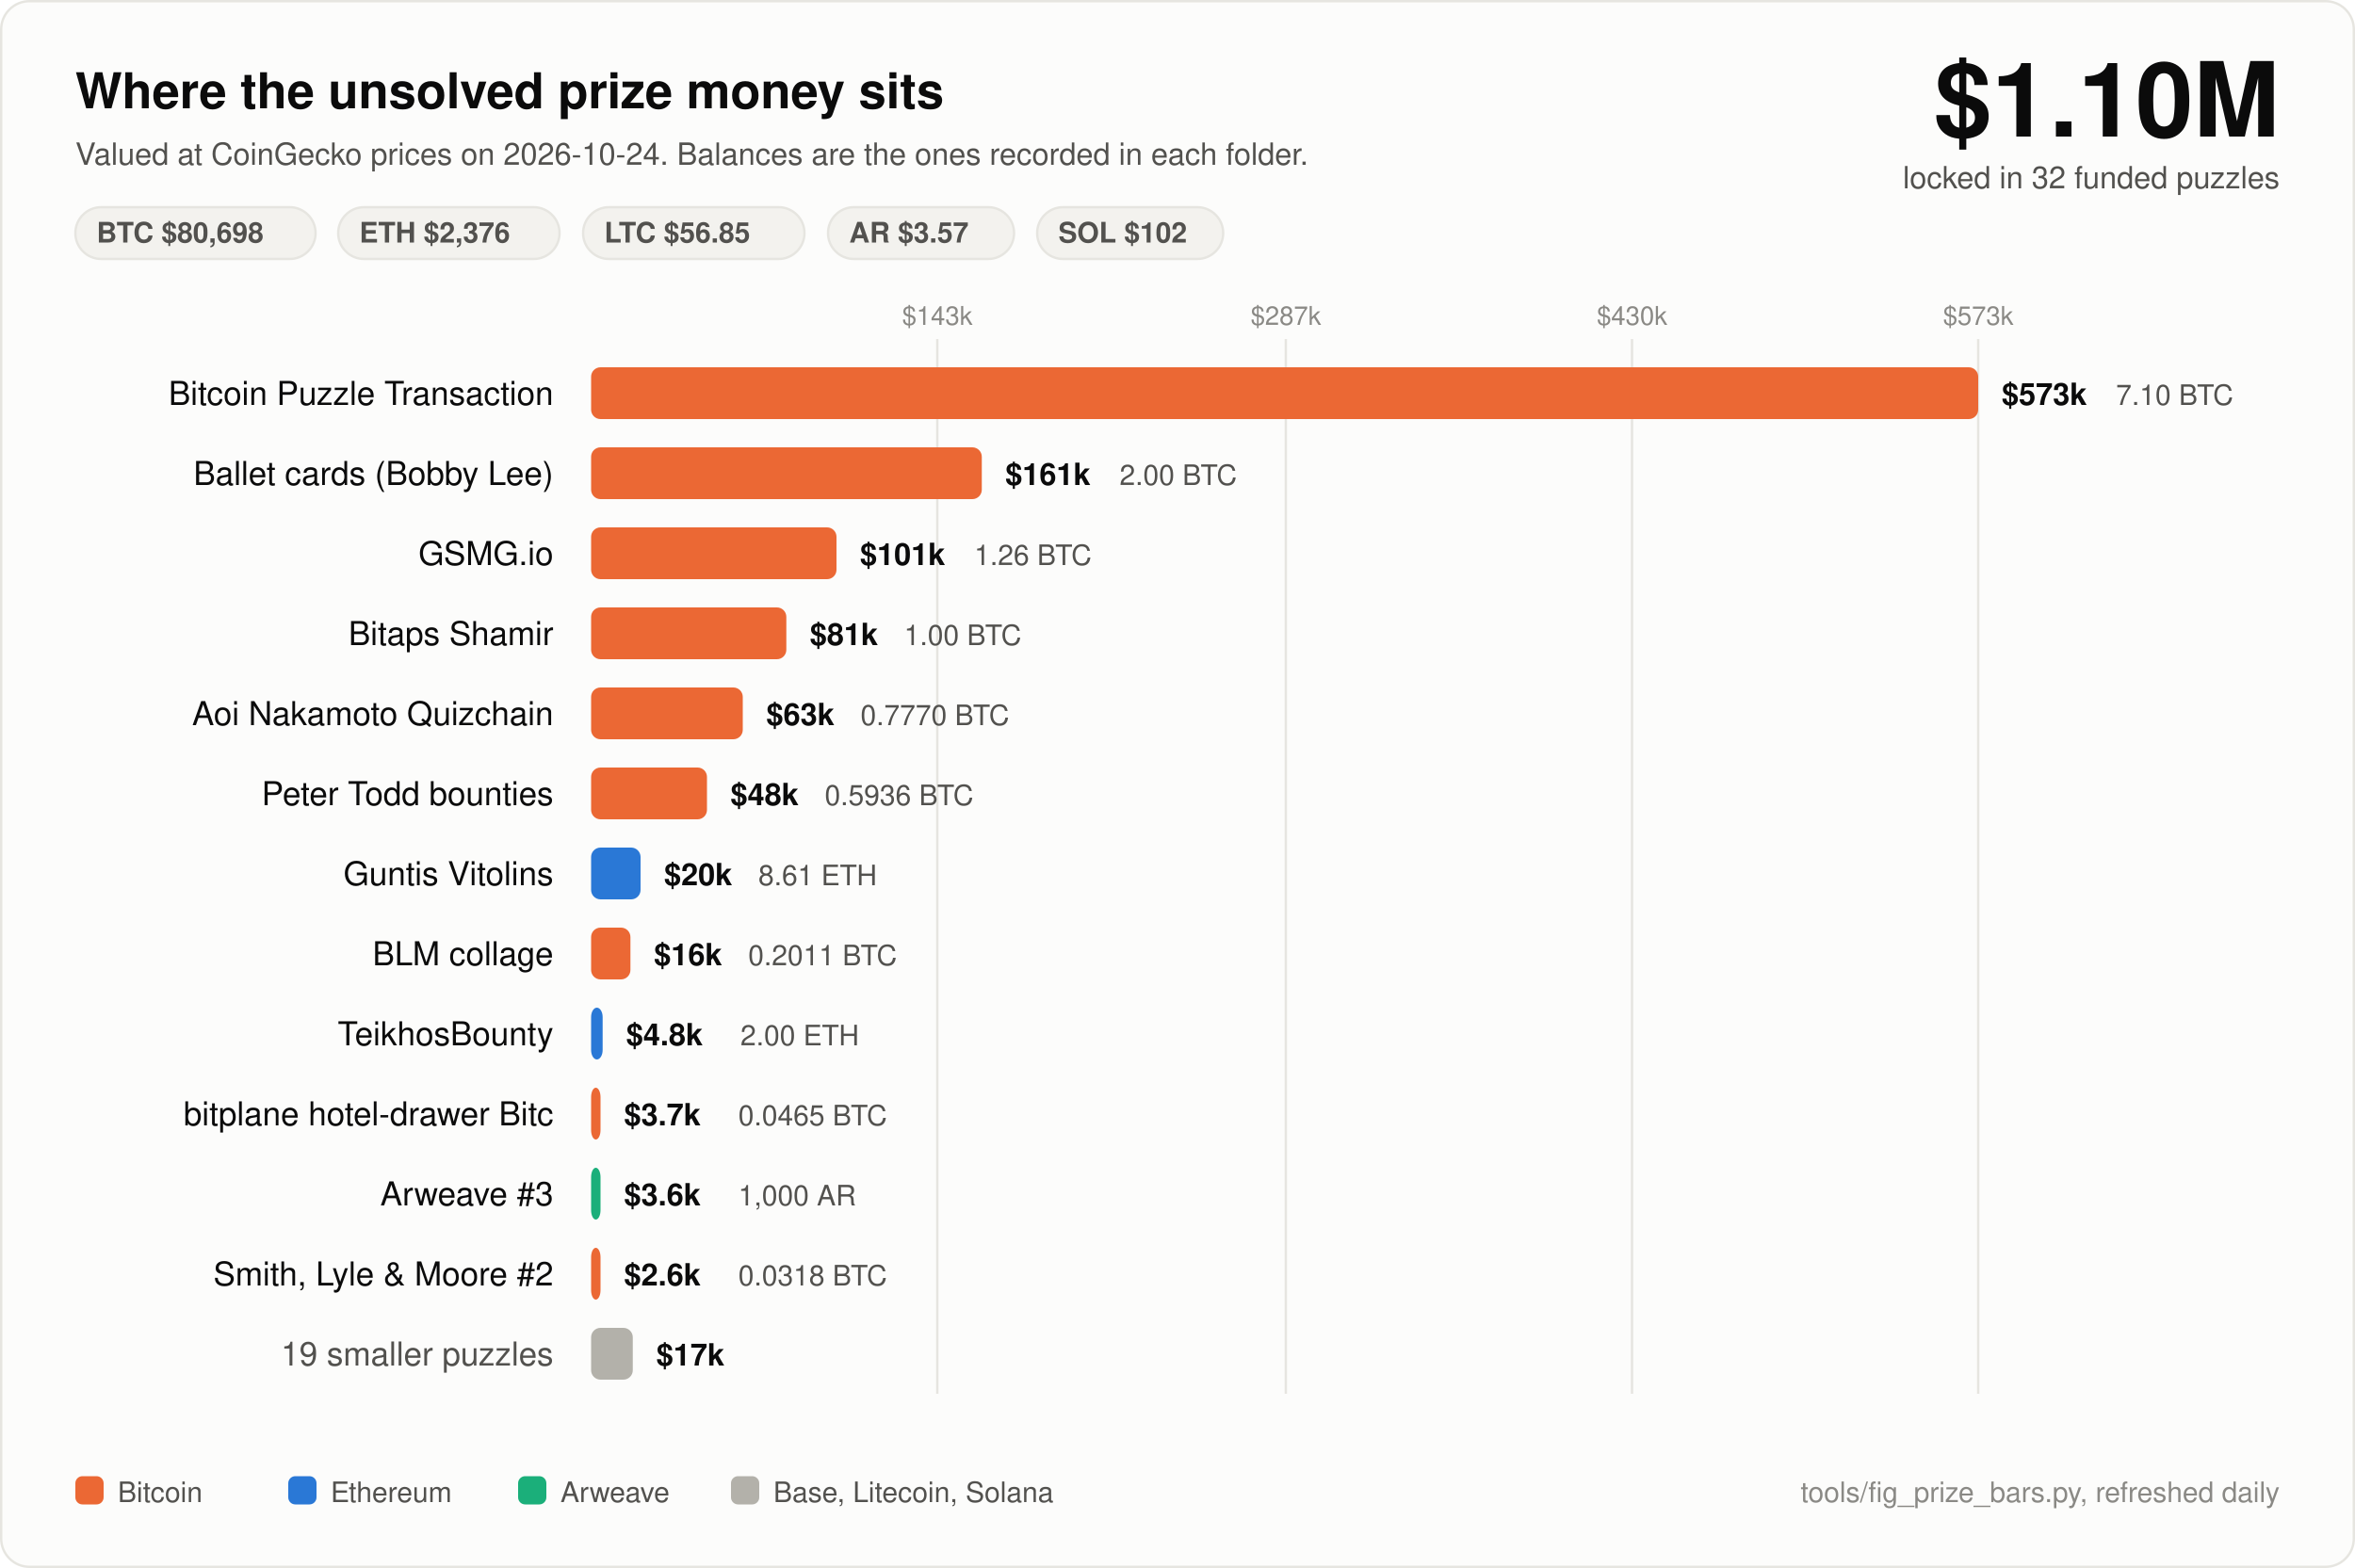
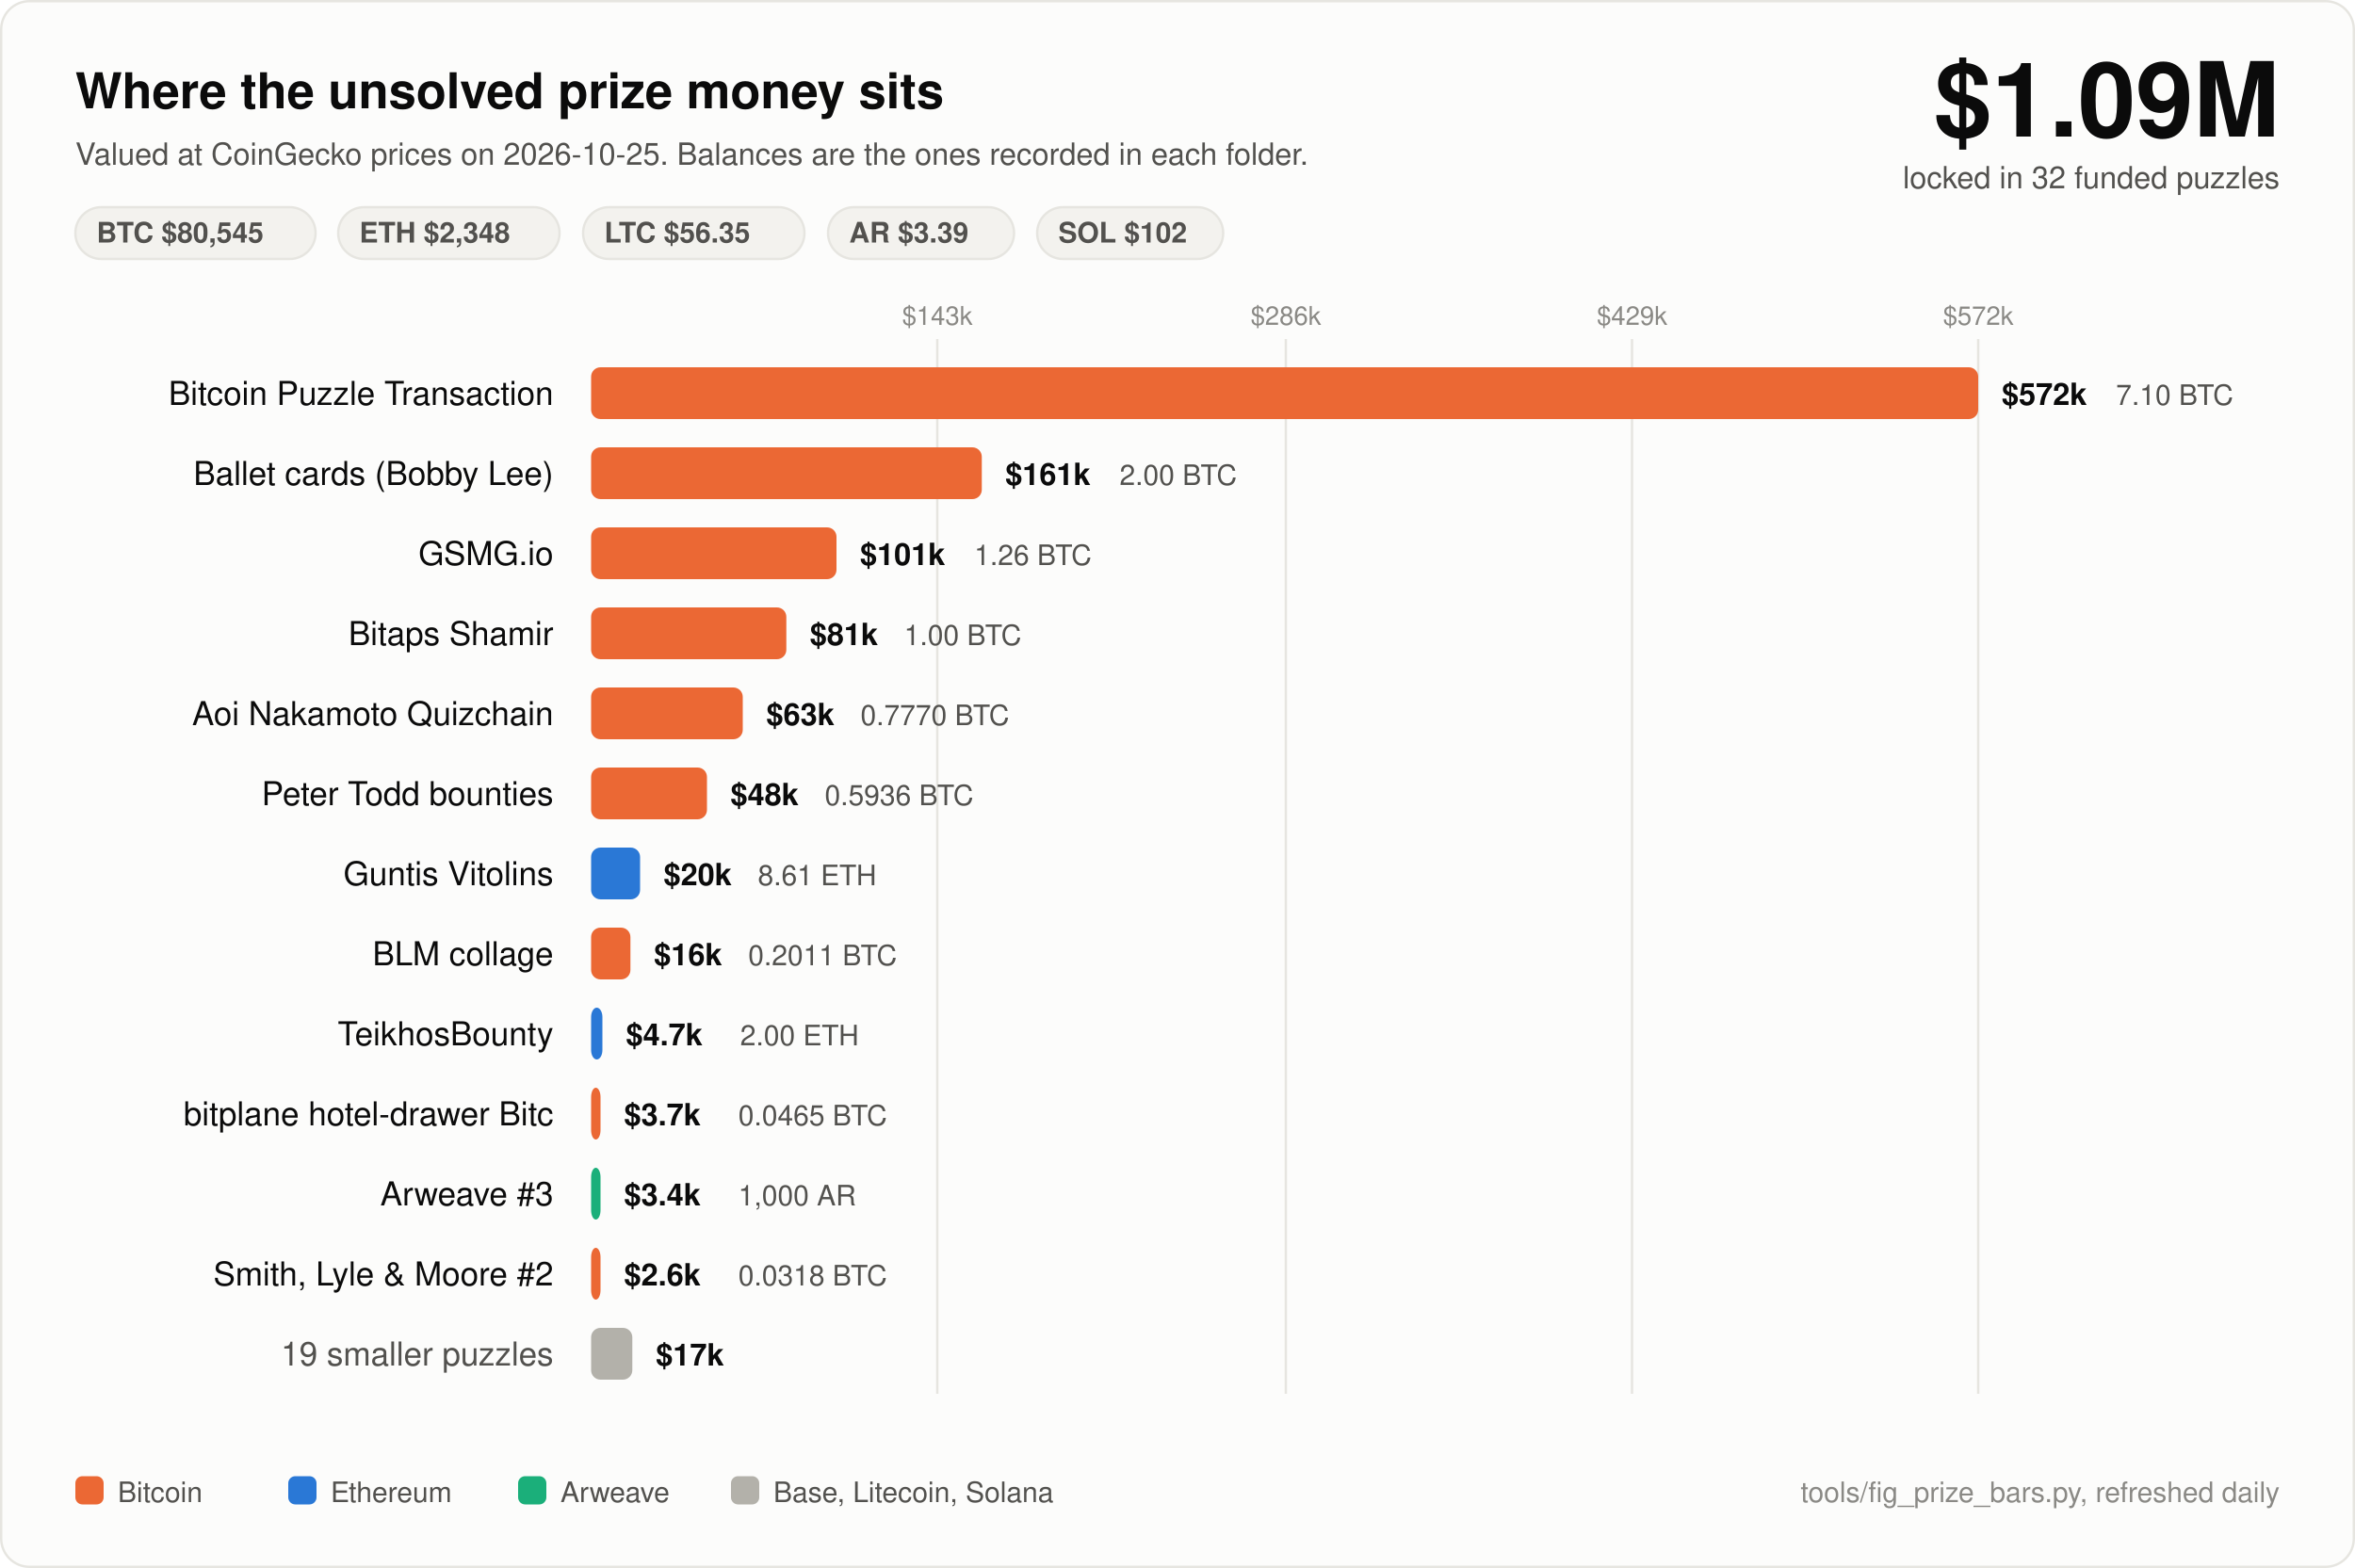
<svg xmlns="http://www.w3.org/2000/svg" width="1000" height="666" viewBox="0 0 1000 666" font-family="ui-sans-serif, -apple-system, Segoe UI, Helvetica, Arial, sans-serif">
  <rect x="0.5" y="0.5" width="999" height="665" rx="12" fill="#fcfcfb" stroke="#e6e5e0" />
  <text x="32" y="46" fill="#0b0b0b" font-size="21" font-weight="700">Where the unsolved prize money sits</text>
-   <text x="32" y="70" fill="#52514e" font-size="13">Valued at CoinGecko prices on 2026-10-24. Balances are the ones recorded in each folder.</text>
-   <text x="968" y="58" fill="#0b0b0b" font-size="44" font-weight="700" text-anchor="end">$1.10M</text>
+   <text x="32" y="70" fill="#52514e" font-size="13">Valued at CoinGecko prices on 2026-10-25. Balances are the ones recorded in each folder.</text>
+   <text x="968" y="58" fill="#0b0b0b" font-size="44" font-weight="700" text-anchor="end">$1.09M</text>
  <text x="968" y="80" fill="#52514e" font-size="13" text-anchor="end">locked in 32 funded puzzles</text>
  <rect x="32" y="88" width="102" height="22" rx="11" fill="#f3f2ee" stroke="#e6e5e0" />
-   <text x="41" y="103" fill="#52514e" font-size="12" font-weight="600">BTC $80,698</text>
+   <text x="41" y="103" fill="#52514e" font-size="12" font-weight="600">BTC $80,545</text>
  <rect x="143.6" y="88" width="94" height="22" rx="11" fill="#f3f2ee" stroke="#e6e5e0" />
-   <text x="152.6" y="103" fill="#52514e" font-size="12" font-weight="600">ETH $2,376</text>
+   <text x="152.6" y="103" fill="#52514e" font-size="12" font-weight="600">ETH $2,348</text>
  <rect x="247.6" y="88" width="94" height="22" rx="11" fill="#f3f2ee" stroke="#e6e5e0" />
-   <text x="256.6" y="103" fill="#52514e" font-size="12" font-weight="600">LTC $56.85</text>
+   <text x="256.6" y="103" fill="#52514e" font-size="12" font-weight="600">LTC $56.35</text>
  <rect x="351.6" y="88" width="79" height="22" rx="11" fill="#f3f2ee" stroke="#e6e5e0" />
-   <text x="360.6" y="103" fill="#52514e" font-size="12" font-weight="600">AR $3.57</text>
+   <text x="360.6" y="103" fill="#52514e" font-size="12" font-weight="600">AR $3.39</text>
  <rect x="440.4" y="88" width="79" height="22" rx="11" fill="#f3f2ee" stroke="#e6e5e0" />
  <text x="449.4" y="103" fill="#52514e" font-size="12" font-weight="600">SOL $102</text>
  <line x1="398" y1="144" x2="398" y2="592" stroke="#e6e5e0" stroke-width="1" />
  <text x="398" y="138" fill="#8a8985" font-size="11" text-anchor="middle">$143k</text>
  <line x1="546" y1="144" x2="546" y2="592" stroke="#e6e5e0" stroke-width="1" />
-   <text x="546" y="138" fill="#8a8985" font-size="11" text-anchor="middle">$287k</text>
+   <text x="546" y="138" fill="#8a8985" font-size="11" text-anchor="middle">$286k</text>
  <line x1="693" y1="144" x2="693" y2="592" stroke="#e6e5e0" stroke-width="1" />
-   <text x="693" y="138" fill="#8a8985" font-size="11" text-anchor="middle">$430k</text>
+   <text x="693" y="138" fill="#8a8985" font-size="11" text-anchor="middle">$429k</text>
  <line x1="840" y1="144" x2="840" y2="592" stroke="#e6e5e0" stroke-width="1" />
-   <text x="840" y="138" fill="#8a8985" font-size="11" text-anchor="middle">$573k</text>
+   <text x="840" y="138" fill="#8a8985" font-size="11" text-anchor="middle">$572k</text>
  <text x="235" y="172" fill="#0b0b0b" font-size="14" text-anchor="end">Bitcoin Puzzle Transaction</text>
  <rect x="251" y="156" width="589.0" height="22" rx="4" fill="#eb6834" />
-   <text x="850.0" y="172" fill="#0b0b0b" font-size="13" font-weight="600">$573k</text>
+   <text x="850.0" y="172" fill="#0b0b0b" font-size="13" font-weight="600">$572k</text>
  <text x="898.5" y="172" fill="#52514e" font-size="12">7.10 BTC</text>
  <text x="235" y="206" fill="#0b0b0b" font-size="14" text-anchor="end">Ballet cards (Bobby Lee)</text>
  <rect x="251" y="190" width="165.9" height="22" rx="4" fill="#eb6834" />
  <text x="426.9" y="206" fill="#0b0b0b" font-size="13" font-weight="600">$161k</text>
  <text x="475.4" y="206" fill="#52514e" font-size="12">2.00 BTC</text>
  <text x="235" y="240" fill="#0b0b0b" font-size="14" text-anchor="end">GSMG.io</text>
  <rect x="251" y="224" width="104.2" height="22" rx="4" fill="#eb6834" />
  <text x="365.2" y="240" fill="#0b0b0b" font-size="13" font-weight="600">$101k</text>
  <text x="413.7" y="240" fill="#52514e" font-size="12">1.26 BTC</text>
  <text x="235" y="274" fill="#0b0b0b" font-size="14" text-anchor="end">Bitaps Shamir</text>
  <rect x="251" y="258" width="82.9" height="22" rx="4" fill="#eb6834" />
  <text x="343.9" y="274" fill="#0b0b0b" font-size="13" font-weight="600">$81k</text>
  <text x="383.9" y="274" fill="#52514e" font-size="12">1.00 BTC</text>
  <text x="235" y="308" fill="#0b0b0b" font-size="14" text-anchor="end">Aoi Nakamoto Quizchain</text>
  <rect x="251" y="292" width="64.4" height="22" rx="4" fill="#eb6834" />
  <text x="325.4" y="308" fill="#0b0b0b" font-size="13" font-weight="600">$63k</text>
  <text x="365.4" y="308" fill="#52514e" font-size="12">0.7770 BTC</text>
  <text x="235" y="342" fill="#0b0b0b" font-size="14" text-anchor="end">Peter Todd bounties</text>
  <rect x="251" y="326" width="49.2" height="22" rx="4" fill="#eb6834" />
  <text x="310.2" y="342" fill="#0b0b0b" font-size="13" font-weight="600">$48k</text>
  <text x="350.2" y="342" fill="#52514e" font-size="12">0.5936 BTC</text>
  <text x="235" y="376" fill="#0b0b0b" font-size="14" text-anchor="end">Guntis Vitolins</text>
-   <rect x="251" y="360" width="21.0" height="22" rx="4" fill="#2a78d6" />
-   <text x="282.0" y="376" fill="#0b0b0b" font-size="13" font-weight="600">$20k</text>
-   <text x="322.0" y="376" fill="#52514e" font-size="12">8.61 ETH</text>
+   <rect x="251" y="360" width="20.8" height="22" rx="4" fill="#2a78d6" />
+   <text x="281.8" y="376" fill="#0b0b0b" font-size="13" font-weight="600">$20k</text>
+   <text x="321.8" y="376" fill="#52514e" font-size="12">8.61 ETH</text>
  <text x="235" y="410" fill="#0b0b0b" font-size="14" text-anchor="end">BLM collage</text>
  <rect x="251" y="394" width="16.7" height="22" rx="4" fill="#eb6834" />
  <text x="277.7" y="410" fill="#0b0b0b" font-size="13" font-weight="600">$16k</text>
  <text x="317.7" y="410" fill="#52514e" font-size="12">0.2011 BTC</text>
  <text x="235" y="444" fill="#0b0b0b" font-size="14" text-anchor="end">TeikhosBounty</text>
-   <rect x="251" y="428" width="4.9" height="22" rx="4" fill="#2a78d6" />
-   <text x="265.9" y="444" fill="#0b0b0b" font-size="13" font-weight="600">$4.8k</text>
-   <text x="314.4" y="444" fill="#52514e" font-size="12">2.00 ETH</text>
+   <rect x="251" y="428" width="4.8" height="22" rx="4" fill="#2a78d6" />
+   <text x="265.8" y="444" fill="#0b0b0b" font-size="13" font-weight="600">$4.7k</text>
+   <text x="314.3" y="444" fill="#52514e" font-size="12">2.00 ETH</text>
  <text x="235" y="478" fill="#0b0b0b" font-size="14" text-anchor="end">bitplane hotel-drawer Bitc</text>
  <rect x="251" y="462" width="4.0" height="22" rx="4" fill="#eb6834" />
  <text x="265.0" y="478" fill="#0b0b0b" font-size="13" font-weight="600">$3.7k</text>
  <text x="313.5" y="478" fill="#52514e" font-size="12">0.0465 BTC</text>
  <text x="235" y="512" fill="#0b0b0b" font-size="14" text-anchor="end">Arweave #3</text>
  <rect x="251" y="496" width="4.0" height="22" rx="4" fill="#1baf7a" />
-   <text x="265.0" y="512" fill="#0b0b0b" font-size="13" font-weight="600">$3.6k</text>
+   <text x="265.0" y="512" fill="#0b0b0b" font-size="13" font-weight="600">$3.4k</text>
  <text x="313.5" y="512" fill="#52514e" font-size="12">1,000 AR</text>
  <text x="235" y="546" fill="#0b0b0b" font-size="14" text-anchor="end">Smith, Lyle &amp; Moore #2</text>
  <rect x="251" y="530" width="4.0" height="22" rx="4" fill="#eb6834" />
  <text x="265.0" y="546" fill="#0b0b0b" font-size="13" font-weight="600">$2.6k</text>
  <text x="313.5" y="546" fill="#52514e" font-size="12">0.0318 BTC</text>
  <text x="235" y="580" fill="#52514e" font-size="14" text-anchor="end">19 smaller puzzles</text>
-   <rect x="251" y="564" width="17.7" height="22" rx="4" fill="#b3b1aa" />
-   <text x="278.7" y="580" fill="#0b0b0b" font-size="13" font-weight="600">$17k</text>
+   <rect x="251" y="564" width="17.5" height="22" rx="4" fill="#b3b1aa" />
+   <text x="278.5" y="580" fill="#0b0b0b" font-size="13" font-weight="600">$17k</text>
  <rect x="32" y="627" width="12" height="12" rx="3" fill="#eb6834" />
  <text x="50" y="638" fill="#52514e" font-size="12">Bitcoin</text>
  <rect x="122.4" y="627" width="12" height="12" rx="3" fill="#2a78d6" />
  <text x="140.4" y="638" fill="#52514e" font-size="12">Ethereum</text>
  <rect x="220.0" y="627" width="12" height="12" rx="3" fill="#1baf7a" />
  <text x="238.0" y="638" fill="#52514e" font-size="12">Arweave</text>
  <rect x="310.4" y="627" width="12" height="12" rx="3" fill="#b3b1aa" />
  <text x="328.4" y="638" fill="#52514e" font-size="12">Base, Litecoin, Solana</text>
  <text x="968" y="638" fill="#8a8985" font-size="12" text-anchor="end">tools/fig_prize_bars.py, refreshed daily</text>
</svg>
